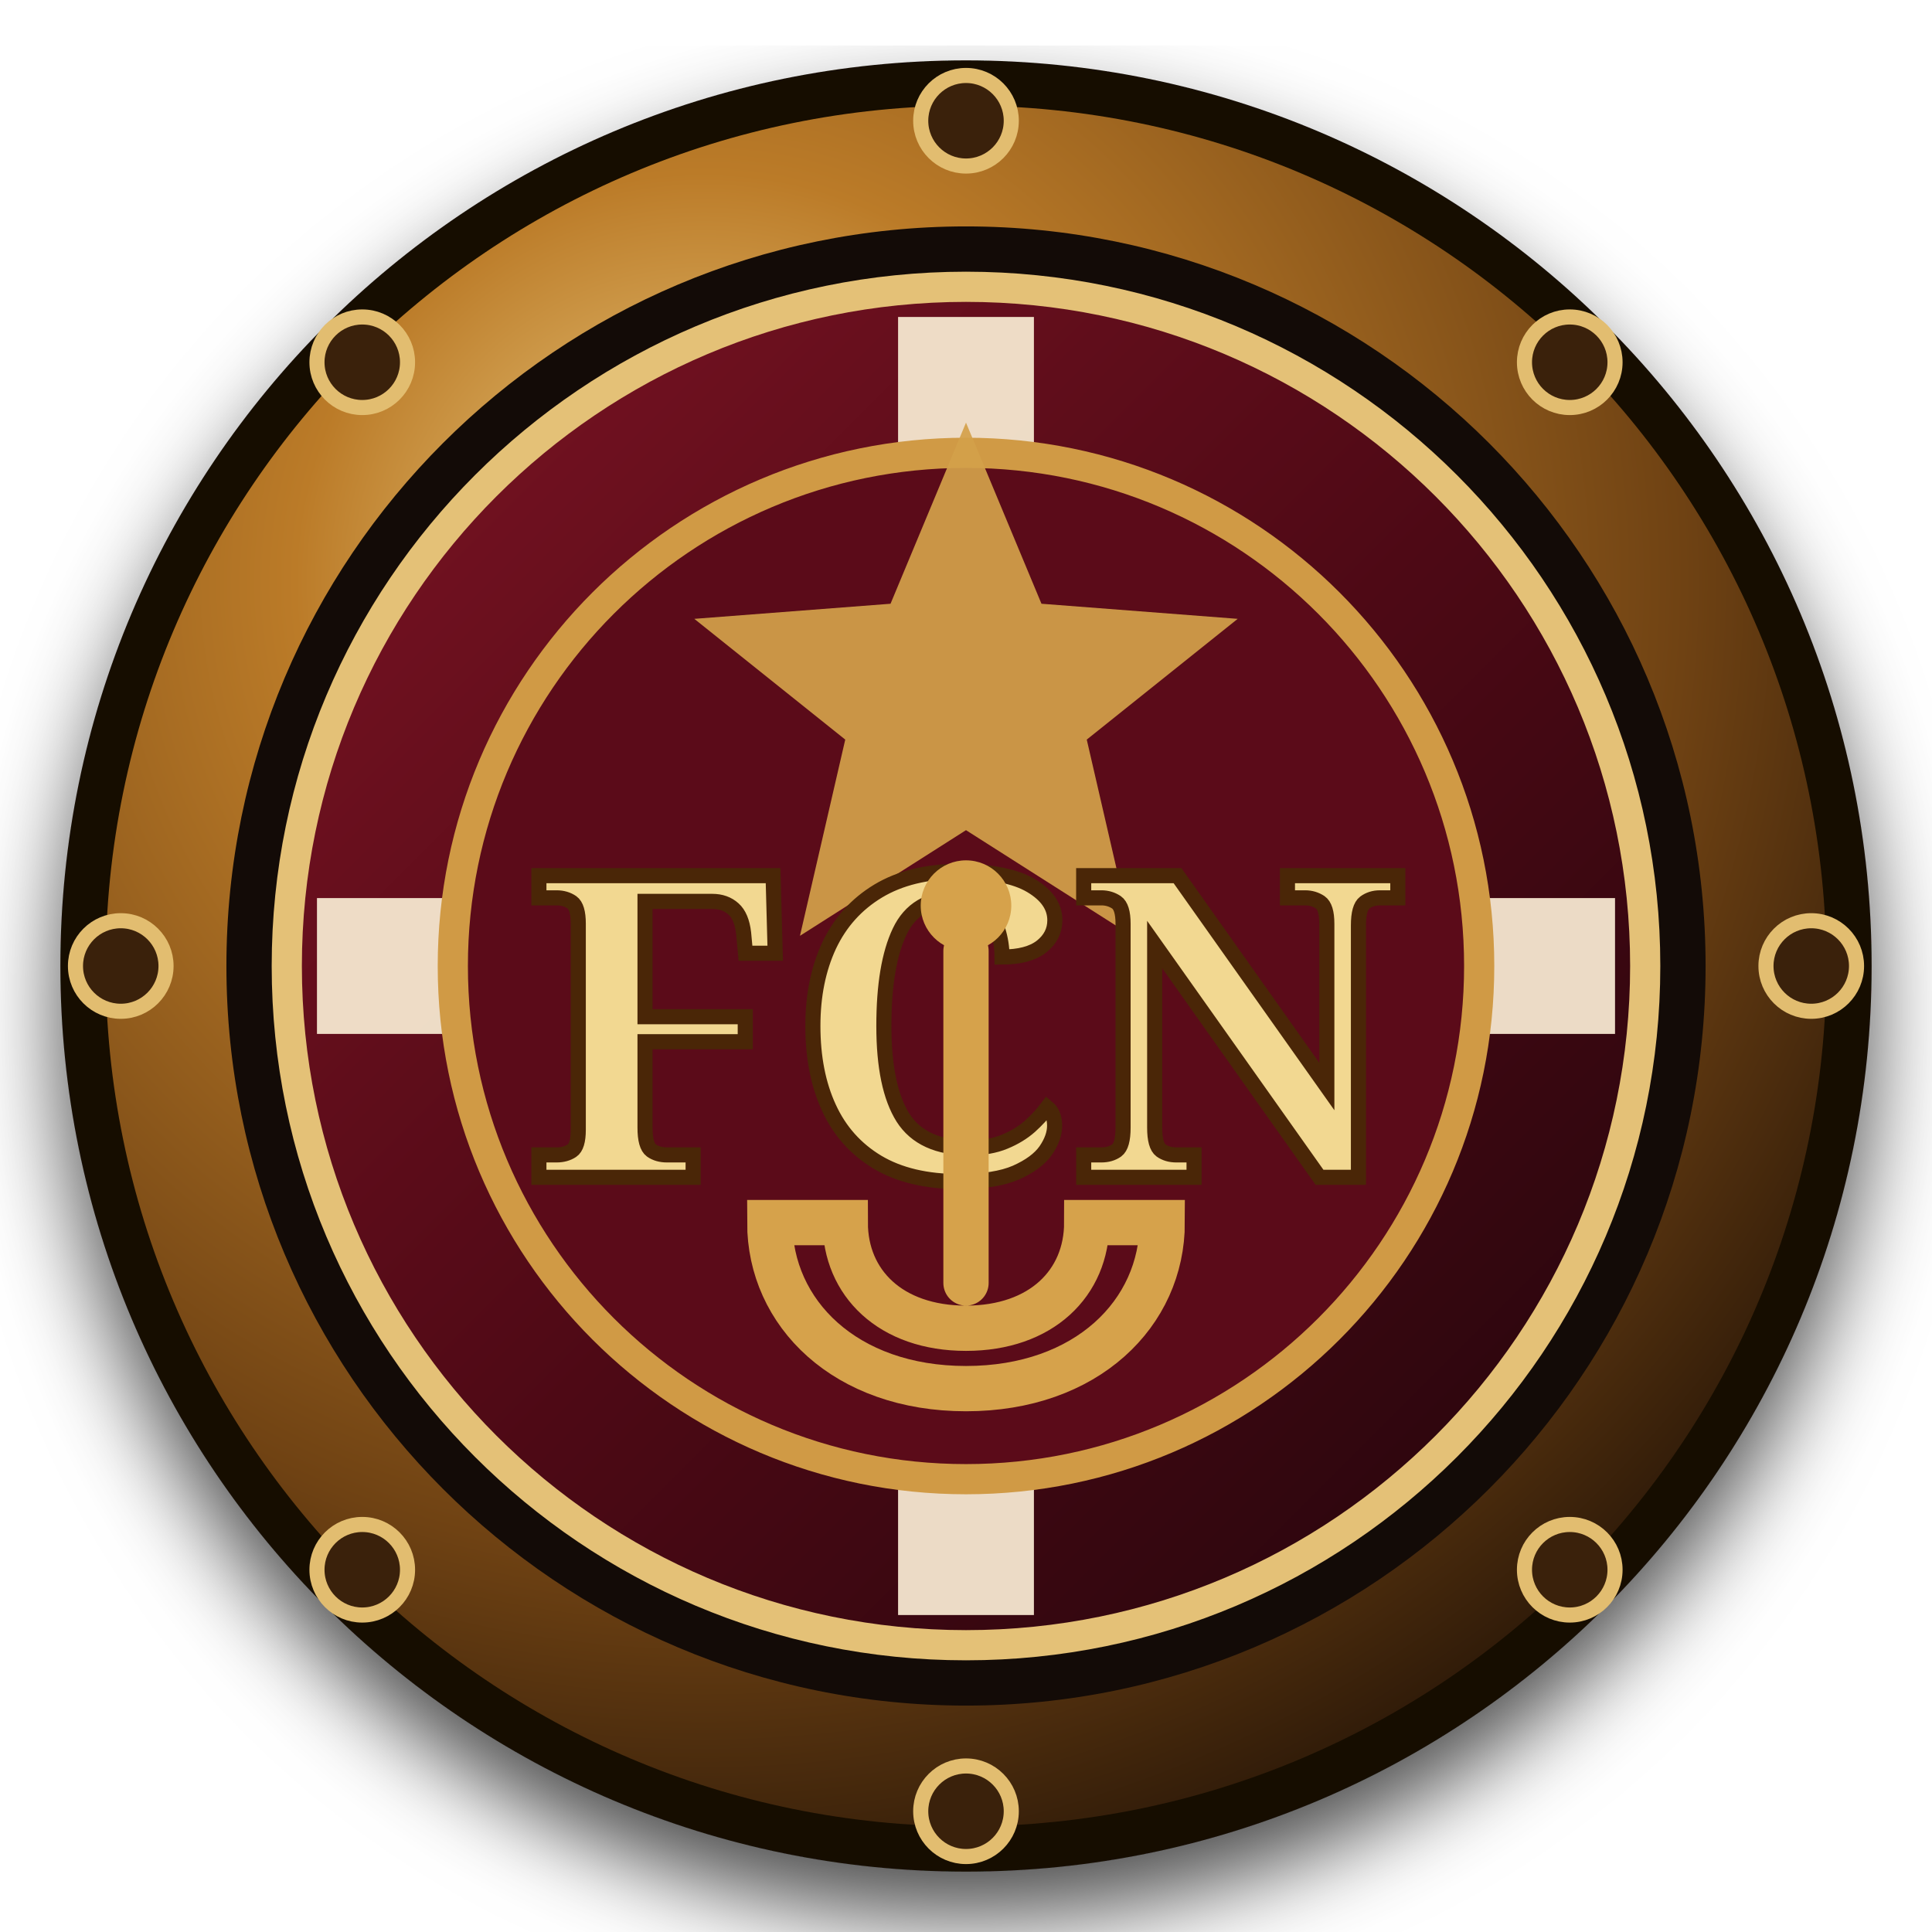
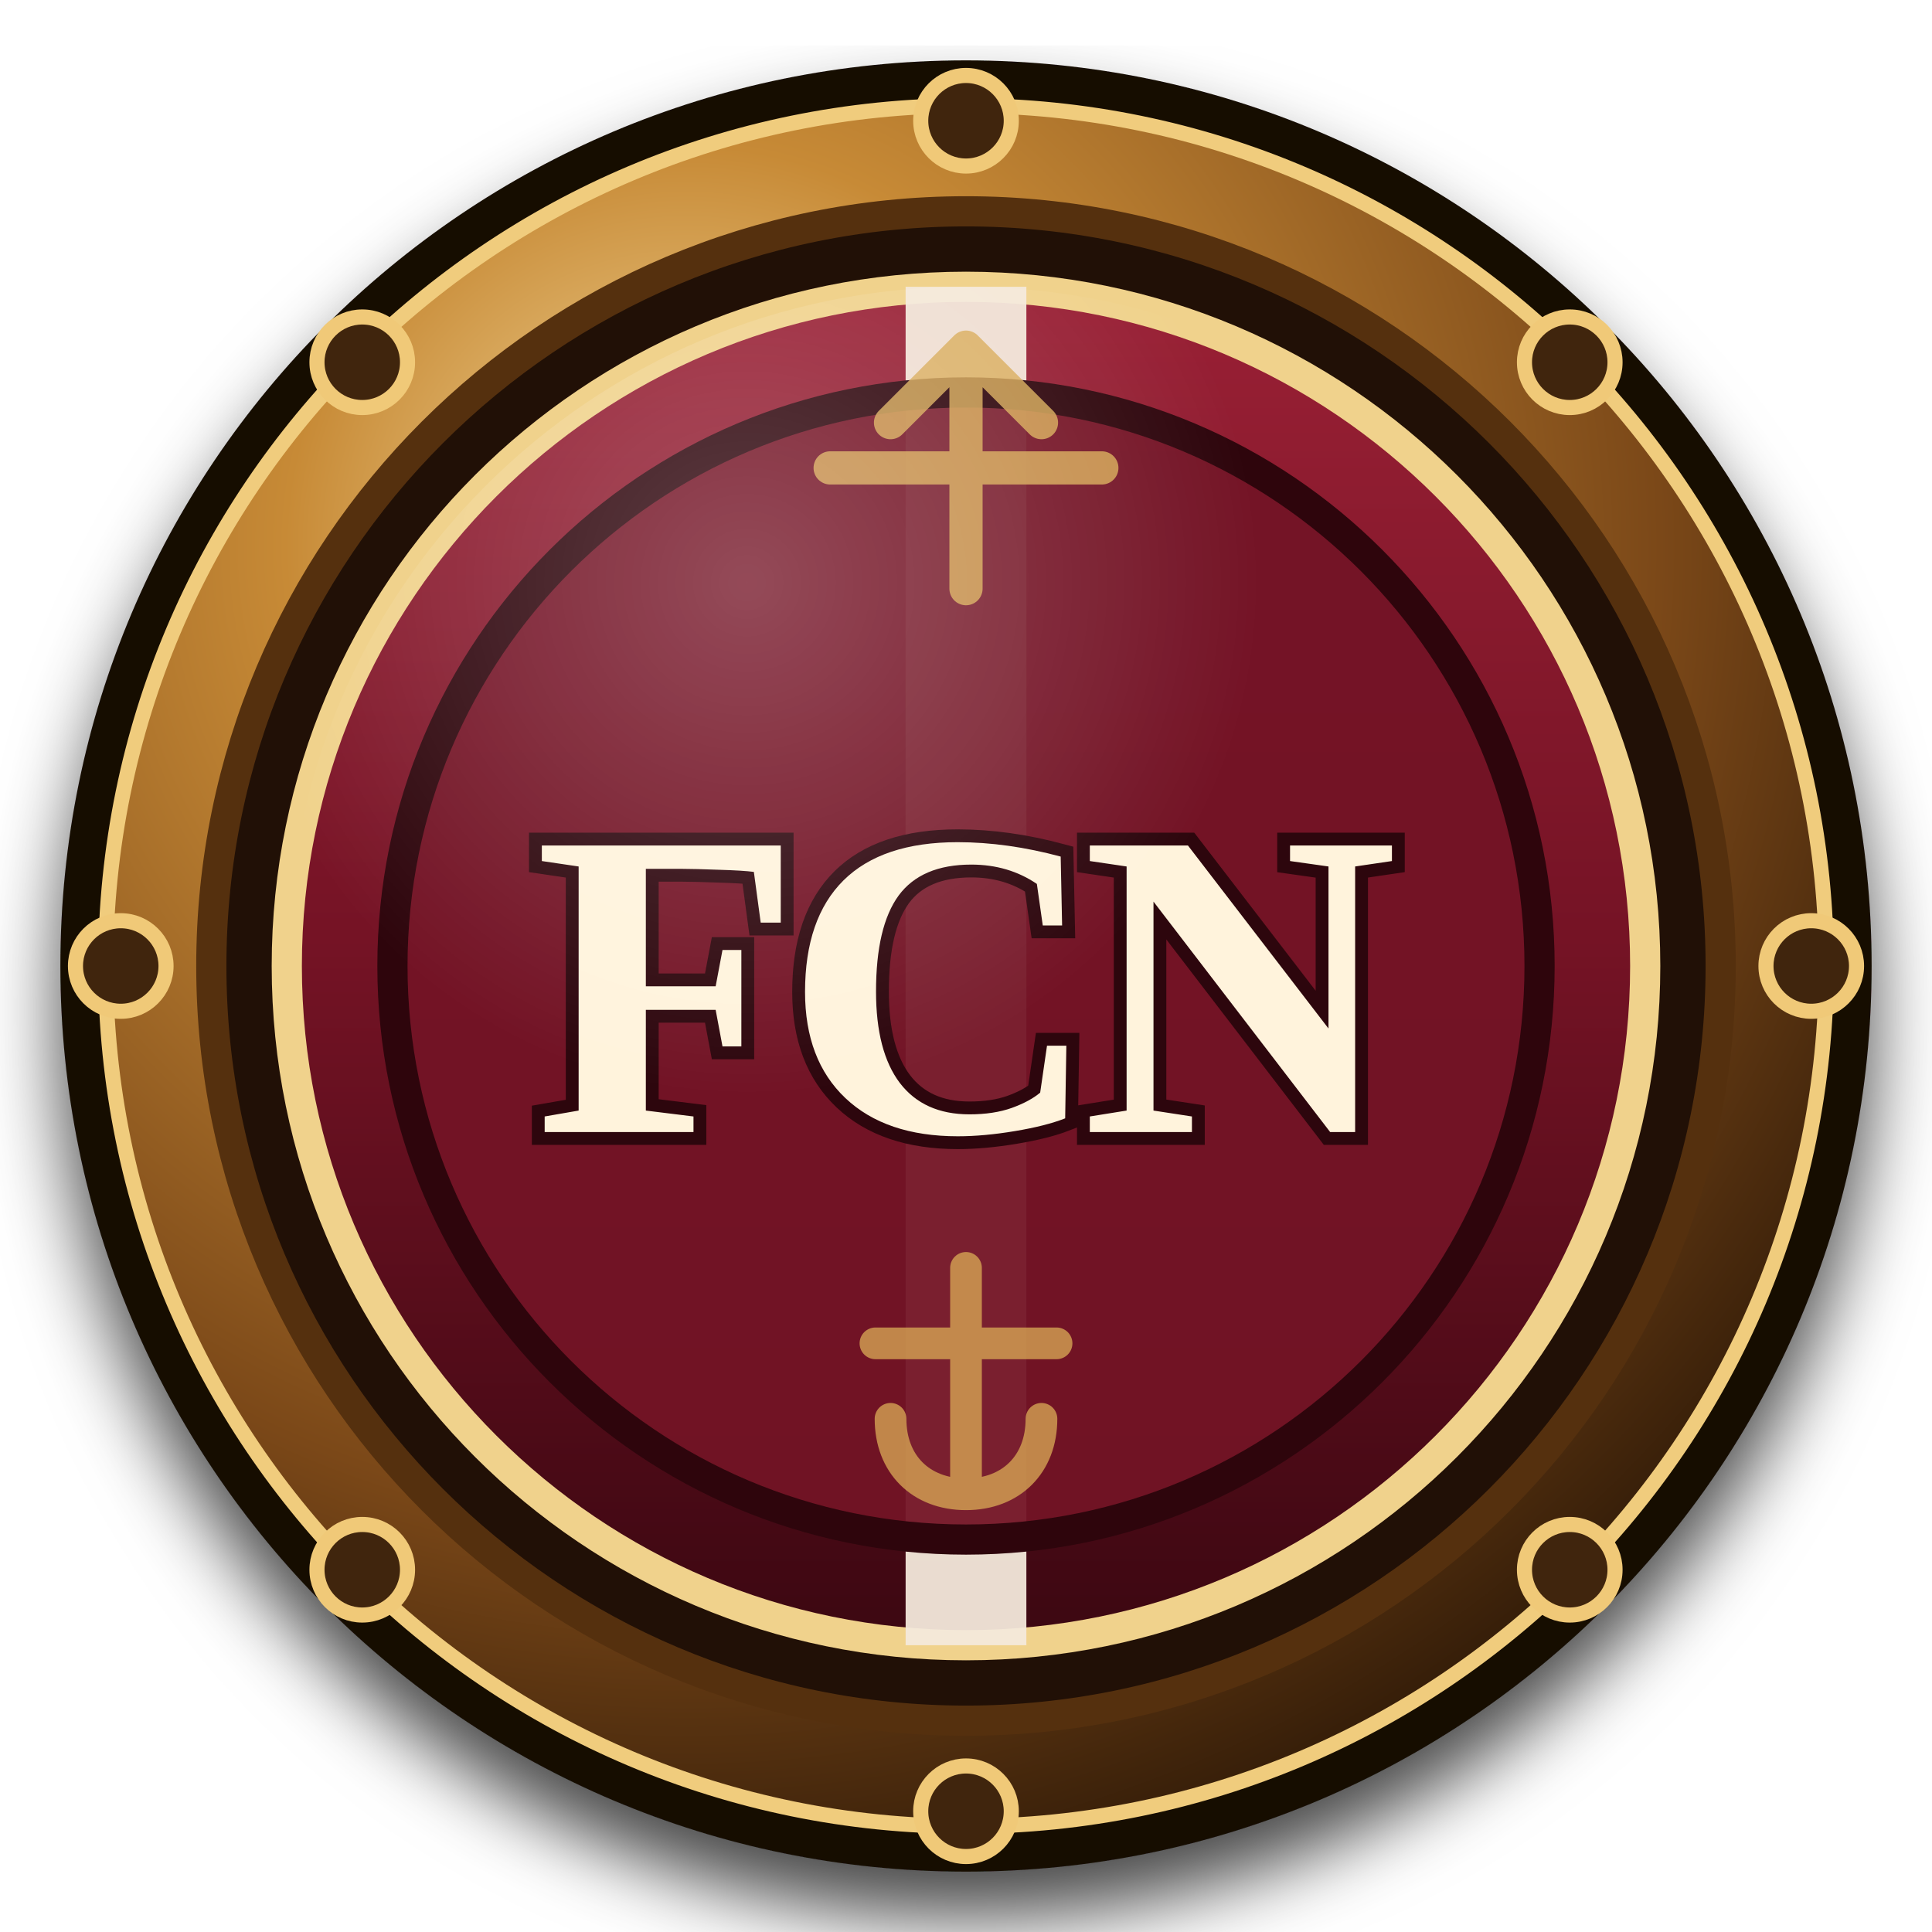
<svg xmlns="http://www.w3.org/2000/svg" viewBox="0 0 128 128" role="img" aria-labelledby="title desc">
  <defs>
-     <radialGradient id="metal" cx="35%" cy="28%" r="78%">
-       <stop offset="0" stop-color="#f1d48a" />
-       <stop offset=".3" stop-color="#bb7b28" />
-       <stop offset=".72" stop-color="#6f4213" />
-       <stop offset="1" stop-color="#2b1808" />
+     <radialGradient id="metal" cx="34%" cy="26%" r="82%">
+       <stop offset="0" stop-color="#f7dda0" />
+       <stop offset=".28" stop-color="#c78a36" />
+       <stop offset=".68" stop-color="#7b4818" />
+       <stop offset="1" stop-color="#291606" />
    </radialGradient>
-     <linearGradient id="field" x1="0" y1="0" x2="1" y2="1">
-       <stop stop-color="#7e1424" />
-       <stop offset=".52" stop-color="#4d0915" />
-       <stop offset="1" stop-color="#21050b" />
+     <linearGradient id="enamel" x1="0" y1="0" x2="0" y2="1">
+       <stop stop-color="#9a2035" />
+       <stop offset=".48" stop-color="#751325" />
+       <stop offset="1" stop-color="#3b0711" />
    </linearGradient>
+     <radialGradient id="shine" cx="34%" cy="22%" r="75%">
+       <stop offset="0" stop-color="#ffffff" stop-opacity=".23" />
+       <stop offset=".5" stop-color="#ffffff" stop-opacity="0" />
+     </radialGradient>
    <filter id="shadow">
-       <feDropShadow dx="0" dy="3" stdDeviation="3" flood-opacity=".7" />
+       <feDropShadow dx="0" dy="3" stdDeviation="2.5" flood-opacity=".72" />
    </filter>
  </defs>
  <circle cx="64" cy="64" r="60" fill="#160b06" filter="url(#shadow)" />
-   <circle cx="64" cy="64" r="57" fill="url(#metal)" />
-   <circle cx="64" cy="64" r="49" fill="#130b07" />
-   <circle cx="64" cy="64" r="45" fill="url(#field)" stroke="#e4c177" stroke-width="2" />
-   <path d="M64 21v86M21 64h86" stroke="#f4e6cf" stroke-width="9" opacity=".95" />
-   <circle cx="64" cy="64" r="34" fill="#5b0b19" stroke="#d09a45" stroke-width="2" />
-   <path d="M64 28l5 12 13 1-10 8 3 13-11-7-11 7 3-13-10-8 13-1z" fill="#d4a14a" opacity=".92" />
-   <text x="64" y="78" text-anchor="middle" fill="#f2d891" stroke="#4a2607" stroke-width="1" font-family="Georgia,serif" font-size="28" font-weight="700">FCN</text>
-   <path d="M64 92c-8 0-13-5-13-11h5c0 4 3 7 8 7s8-3 8-7h5c0 6-5 11-13 11zm0-29v22" fill="none" stroke="#d6a24b" stroke-width="3" stroke-linecap="round" />
-   <circle cx="64" cy="60" r="3" fill="#d6a24b" />
-   <g fill="#3a210b" stroke="#e2bd70" stroke-width="1">
+   <circle cx="64" cy="64" r="57" fill="url(#metal)" stroke="#f0cc7d" stroke-width="1" />
+   <circle cx="64" cy="64" r="50" fill="#211006" stroke="#55300e" stroke-width="2" />
+   <circle cx="64" cy="64" r="45" fill="url(#enamel)" stroke="#f0d28c" stroke-width="2" />
+   <path d="M64 19V109" stroke="#f4eadc" stroke-width="8" opacity=".94" />
+   <circle cx="64" cy="64" r="38" fill="#731426" fill-opacity=".94" stroke="#2e050c" stroke-width="2" />
+   <path d="M55 31h18M64 23v16M59 28l5-5 5 5" fill="none" stroke="#d8aa56" stroke-width="2.2" stroke-linecap="round" stroke-linejoin="round" opacity=".82" />
+   <text x="64" y="75" text-anchor="middle" fill="#fff3dc" stroke="#2d060d" stroke-width="1.7" paint-order="stroke" font-family="Georgia, 'Times New Roman', serif" font-size="29" font-weight="700" letter-spacing="-1.2">FCN</text>
+   <path d="M59 94c0 3 2 5 5 5s5-2 5-5M64 84v15M58 89h12" fill="none" stroke="#d7a754" stroke-width="2.1" stroke-linecap="round" opacity=".78" />
+   <circle cx="64" cy="64" r="45" fill="url(#shine)" />
+   <g fill="#40250d" stroke="#f0c978" stroke-width="1">
    <circle cx="64" cy="8" r="3" />
    <circle cx="104" cy="24" r="3" />
    <circle cx="120" cy="64" r="3" />
    <circle cx="104" cy="104" r="3" />
    <circle cx="64" cy="120" r="3" />
    <circle cx="24" cy="104" r="3" />
    <circle cx="8" cy="64" r="3" />
    <circle cx="24" cy="24" r="3" />
  </g>
</svg>
